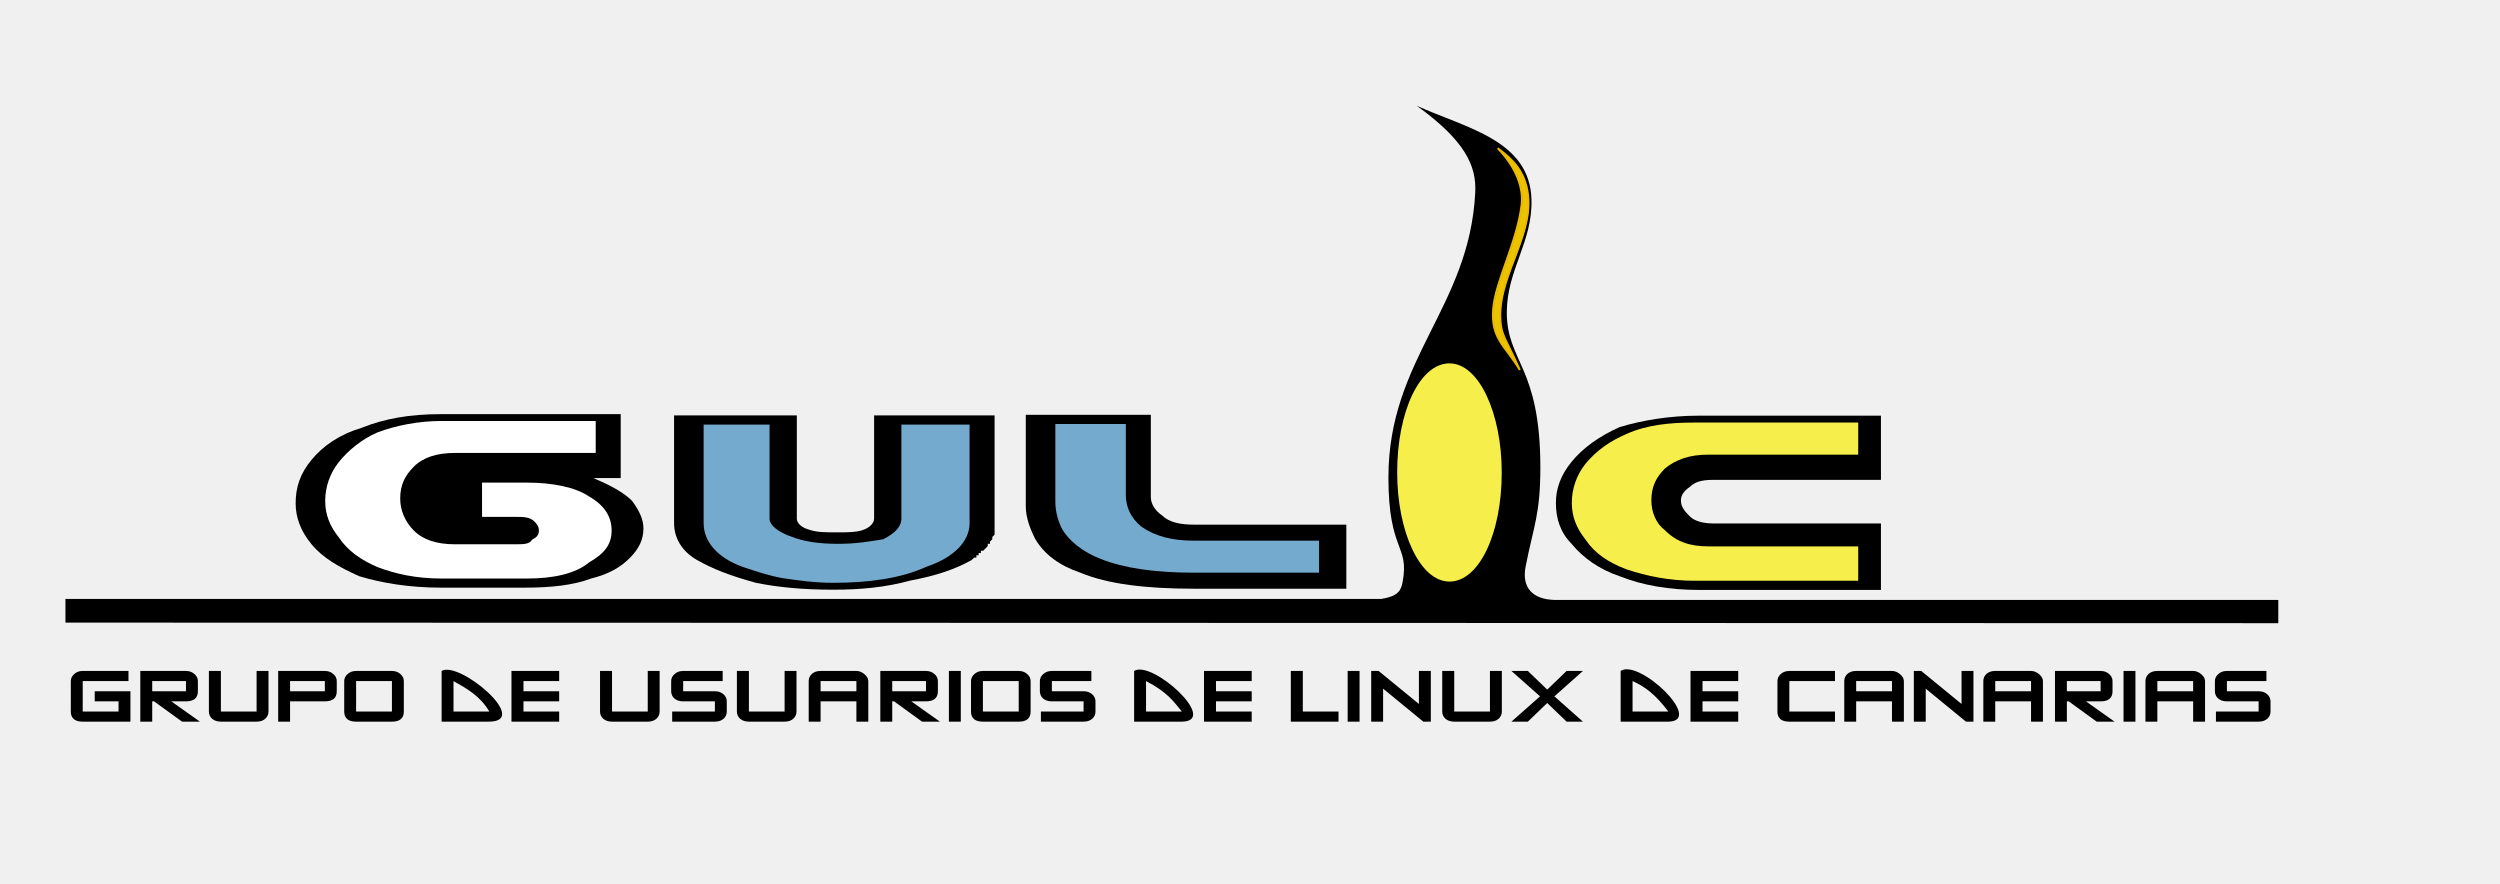
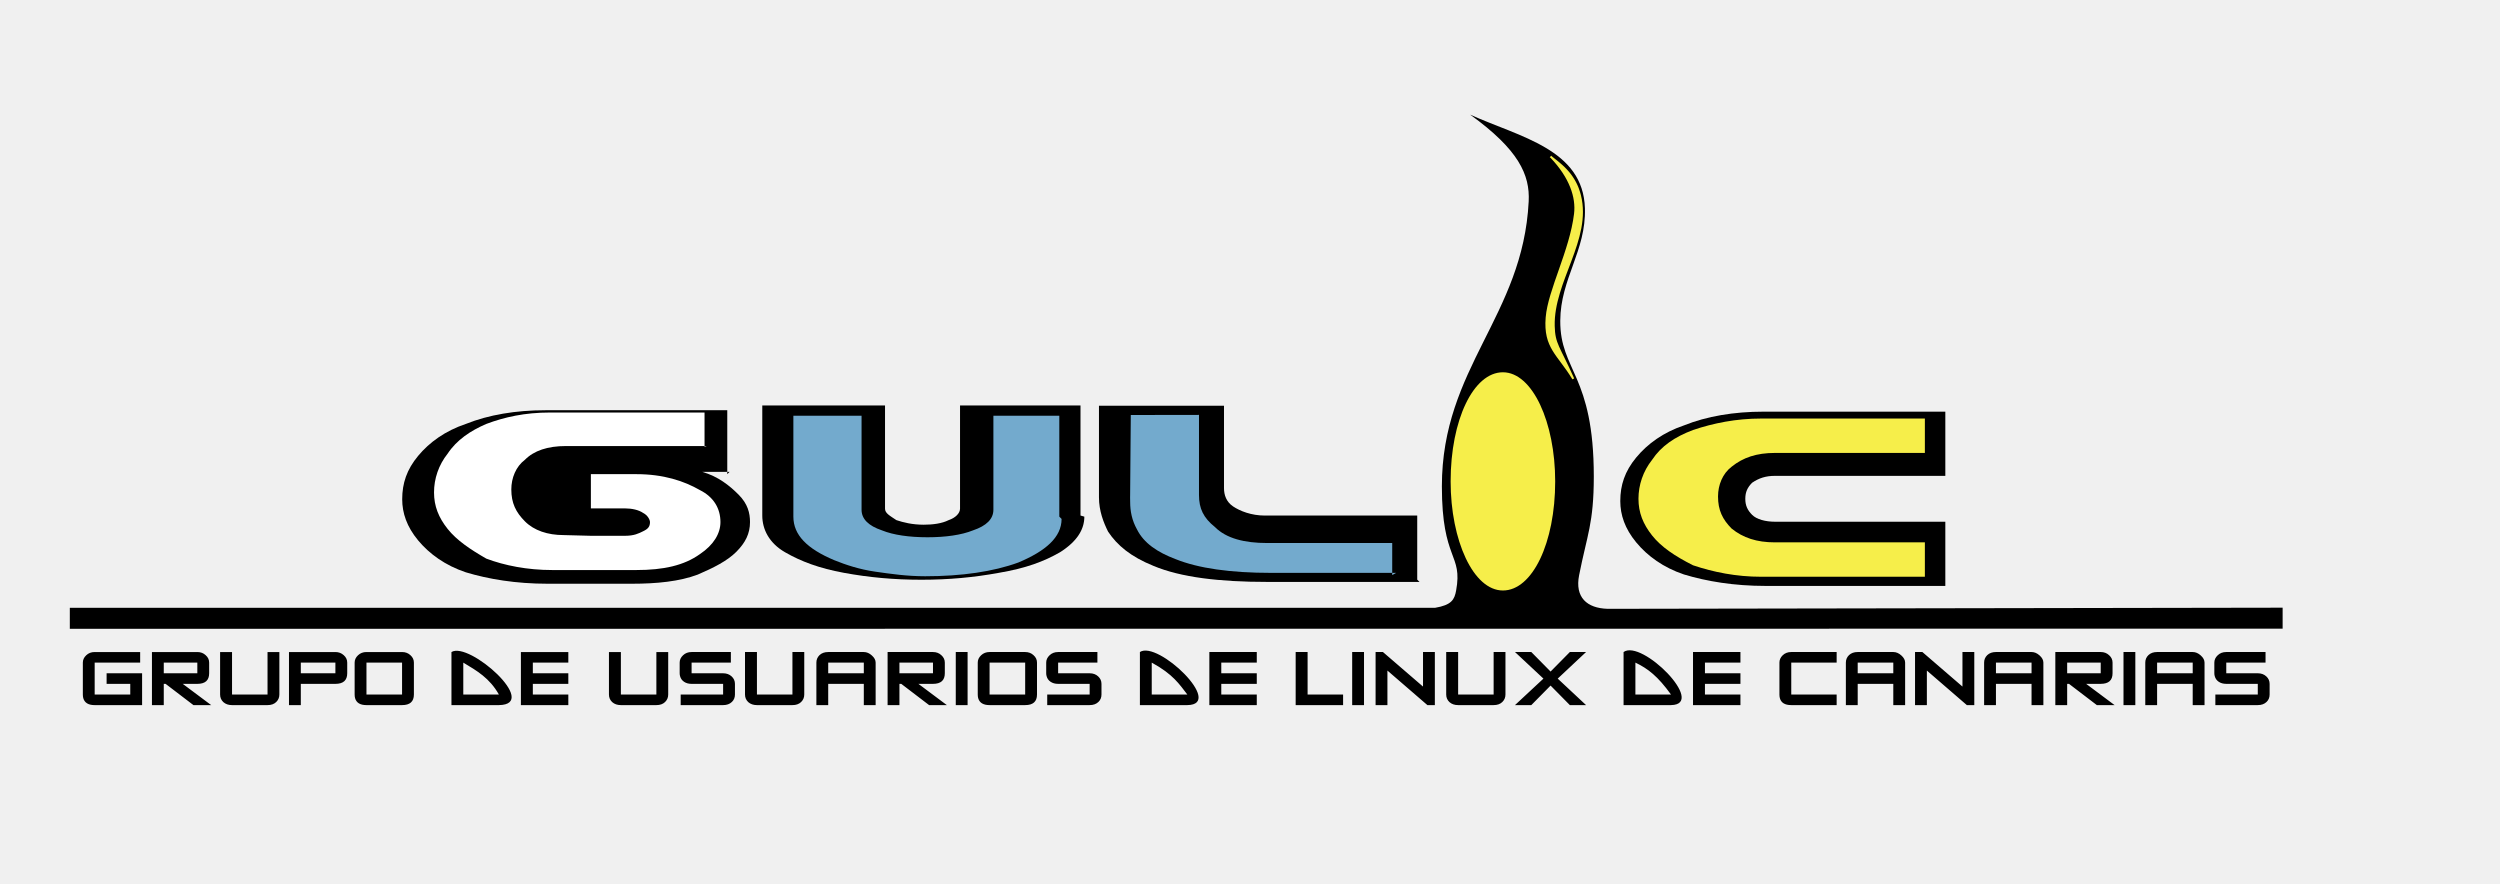
<svg xmlns="http://www.w3.org/2000/svg" xmlns:xlink="http://www.w3.org/1999/xlink" width="297mm" height="105mm" id="svg13214" version="1.1">
  <defs id="defs13216">
    <linearGradient id="linearGradient12436">
      <stop style="stop-color:#eee68b;stop-opacity:1;" offset="0" id="stop12438" />
      <stop style="stop-color:#f6ee4a;stop-opacity:1;" offset="1" id="stop12440" />
    </linearGradient>
    <linearGradient xlink:href="#linearGradient12436" id="linearGradient13102" gradientUnits="userSpaceOnUse" gradientTransform="matrix(1.06049,0,0,1,-7.205660e-2,-0.127739)" x1="0.733" y1="0.472" x2="0.851" y2="0.472" />
    <linearGradient id="linearGradient12406">
      <stop style="stop-color:#6a9dbd;stop-opacity:1;" offset="0" id="stop12408" />
      <stop style="stop-color:#cddacd;stop-opacity:1;" offset="1" id="stop12410" />
    </linearGradient>
    <linearGradient xlink:href="#linearGradient12406" id="linearGradient13149" gradientUnits="userSpaceOnUse" gradientTransform="translate(-0.146268,6.377616e-4)" x1="0.584" y1="0.482" x2="0.701" y2="0.482" />
    <linearGradient id="linearGradient10141">
      <stop style="stop-color:#f6faf6;stop-opacity:1;" offset="0" id="stop12359" />
      <stop id="stop12379" offset="1" style="stop-color:#d9ecf2;stop-opacity:1;" />
    </linearGradient>
    <linearGradient xlink:href="#linearGradient10141" id="linearGradient13147" gradientUnits="userSpaceOnUse" gradientTransform="translate(-0.143861,-0.157423)" x1="0.171" y1="0.673" x2="0.297" y2="0.673" />
    <linearGradient id="linearGradient12381">
      <stop style="stop-color:#d9ecf2;stop-opacity:1;" offset="0" id="stop12387" />
      <stop style="stop-color:#73aacd;stop-opacity:1;" offset="1" id="stop12385" />
    </linearGradient>
    <linearGradient xlink:href="#linearGradient12381" id="linearGradient13145" gradientUnits="userSpaceOnUse" gradientTransform="translate(-0.146225,6.272378e-3)" x1="0.408" y1="0.5" x2="0.525" y2="0.503" />
    <linearGradient id="linearGradient12428">
      <stop style="stop-color:#e6eecd;stop-opacity:1;" offset="0" id="stop12430" />
      <stop style="stop-color:#eeeaac;stop-opacity:1;" offset="1" id="stop12432" />
    </linearGradient>
    <linearGradient xlink:href="#linearGradient12428" id="linearGradient12848" gradientUnits="userSpaceOnUse" x1="0.64" y1="0.335" x2="0.687" y2="0.335" />
+     <linearGradient xlink:href="#linearGradient10141" id="linearGradient1485" gradientUnits="userSpaceOnUse" gradientTransform="translate(-0.143861,-0.157423)" x1="0.171" y1="0.673" x2="0.297" y2="0.673" />
+     <linearGradient xlink:href="#linearGradient12428-3" id="linearGradient1491-1" gradientUnits="userSpaceOnUse" x1="0.64" y1="0.335" x2="0.687" y2="0.335" />
+     <linearGradient id="linearGradient12428-3">
+       <stop style="stop-color:#e6eecd;stop-opacity:1;" offset="0" id="stop12430-4" />
+       <stop style="stop-color:#eeeaac;stop-opacity:1;" offset="1" id="stop12432-0" />
+     </linearGradient>
  </defs>
  <g id="layer1" transform="translate(-5.932971,-15.14149)">
-     <g id="g2422">
-       <g id="g12367" transform="matrix(1020.687,0,0,1025.083,124.3896,-288.8956)">
-         <path d="M 0.157,0.506 L 0.145,0.506 C 0.152,0.509 0.158,0.512 0.162,0.516 C 0.165,0.52 0.167,0.524 0.167,0.528 C 0.167,0.533 0.165,0.537 0.161,0.541 C 0.157,0.545 0.152,0.548 0.144,0.55 C 0.136,0.553 0.126,0.554 0.115,0.554 L 0.078,0.554 C 0.064,0.554 0.052,0.552 0.042,0.549 C 0.033,0.545 0.026,0.541 0.021,0.535 C 0.016,0.529 0.014,0.523 0.014,0.517 C 0.014,0.51 0.016,0.504 0.021,0.498 C 0.026,0.492 0.033,0.487 0.043,0.484 C 0.053,0.48 0.064,0.478 0.078,0.478 L 0.157,0.478 L 0.157,0.506 z " style="font-style:normal;font-variant:normal;font-weight:normal;font-stretch:normal;fill:#000000;fill-opacity:1;stroke:none;stroke-width:0.002;stroke-linecap:butt;stroke-linejoin:miter;stroke-miterlimit:10.433;stroke-dashoffset:0;stroke-opacity:1;letter-spacing:normal;text-anchor:start;stroke-dasharray:none" id="path8324" />
-         <path d="M 0.146,0.495 L 0.146,0.481 L 0.078,0.481 C 0.068,0.481 0.058,0.483 0.05,0.486 C 0.043,0.489 0.037,0.494 0.033,0.499 C 0.029,0.504 0.027,0.51 0.027,0.516 C 0.027,0.522 0.029,0.527 0.033,0.532 C 0.037,0.538 0.043,0.542 0.05,0.545 C 0.058,0.548 0.067,0.55 0.078,0.55 L 0.096,0.55 L 0.116,0.55 C 0.127,0.55 0.137,0.548 0.143,0.543 C 0.15,0.539 0.153,0.535 0.153,0.529 C 0.153,0.523 0.15,0.518 0.143,0.514 C 0.137,0.51 0.127,0.508 0.116,0.508 L 0.096,0.508 L 0.096,0.523 L 0.111,0.523 C 0.114,0.523 0.117,0.523 0.119,0.525 C 0.12,0.526 0.121,0.527 0.121,0.529 C 0.121,0.531 0.12,0.532 0.118,0.533 C 0.117,0.535 0.114,0.535 0.111,0.535 L 0.096,0.535 L 0.084,0.535 C 0.076,0.535 0.07,0.533 0.066,0.529 C 0.062,0.525 0.06,0.52 0.06,0.515 C 0.06,0.509 0.062,0.505 0.066,0.501 C 0.07,0.497 0.076,0.495 0.084,0.495 L 0.146,0.495 z " style="font-style:normal;font-variant:normal;font-weight:normal;font-stretch:normal;fill:#ffffff;fill-opacity:1;stroke:#000000;stroke-width:0;stroke-linecap:round;stroke-linejoin:round;stroke-miterlimit:10.433;stroke-dashoffset:0;stroke-opacity:1;marker-start:none;marker-mid:none;letter-spacing:normal;text-anchor:start" id="path8326" />
+     <g id="g33694">
+       <path id="text12970" d="m 69.736,331.744 -21.295,0 c -2.839,0 -4.549,-1.056 -5.129,-3.167 -0.122,-0.487 -0.183,-1.015 -0.183,-1.583 l 0,-14.332 c -1e-5,-1.245 0.504,-2.341 1.511,-3.289 1.007,-0.974 2.274,-1.462 3.801,-1.462 l 20.425,0 0,4.75 -20.425,0 0,14.332 15.983,0 0,-4.791 -10.624,0 0,-4.75 15.937,0 0,14.291 m 31.024,0 -7.968,0 -12.502,-9.541 -0.824,0 0,9.541 -5.312,0 0,-23.832 20.379,0 c 1.496,3e-5 2.748,0.474 3.755,1.421 1.038,0.92 1.557,2.03 1.557,3.329 l 0,4.791 c -2e-5,3.167 -1.771,4.75 -5.312,4.75 l -6.549,0 12.777,9.541 m -6.228,-14.291 0,-4.791 -15.067,0 0,4.791 15.067,0 m 31.523,14.291 -15.937,0 c -1.588,0 -2.885,-0.447 -3.893,-1.34 -0.977,-0.92 -1.465,-2.057 -1.465,-3.41 l 0,-19.082 5.358,0 0,19.082 15.937,0 0,-19.082 5.312,0 0,19.082 c -3e-5,1.326 -0.473,2.45 -1.42,3.37 -0.946,0.92 -2.244,1.38 -3.893,1.38 m 14.946,-9.541 0,9.541 -5.312,0 0,-23.832 20.837,0 c 1.465,3e-5 2.717,0.474 3.755,1.421 1.038,0.92 1.557,2.03 1.557,3.329 l 0,4.791 c -2e-5,3.167 -1.771,4.75 -5.312,4.75 l -15.525,0 m 15.525,-4.75 0,-4.791 -15.525,0 0,4.791 15.525,0 m 29.935,14.291 -15.983,0 c -2.839,0 -4.549,-1.056 -5.129,-3.167 -0.122,-0.487 -0.183,-1.015 -0.183,-1.583 l 0,-14.332 c 0,-1.245 0.504,-2.341 1.511,-3.289 1.007,-0.974 2.274,-1.462 3.801,-1.462 l 15.983,0 c 1.496,3e-5 2.748,0.474 3.755,1.421 1.038,0.92 1.557,2.03 1.557,3.329 l 0,14.332 c -3e-5,3.167 -1.771,4.75 -5.312,4.75 m 0,-4.75 0,-14.332 -15.983,0 0,14.332 15.983,0 m 43.474,4.75 -21.295,0 0,-23.832 c 7.924,-4.902 39.9,23.588 21.295,23.832 m 0,-4.75 c -4.126,-7.357 -9.882,-10.682 -15.983,-14.332 l 0,14.332 15.983,0 m 31.181,4.75 -21.295,0 0,-23.832 21.295,0 0,4.75 -15.937,0 0,4.791 15.937,0 0,4.75 -15.937,0 0,4.791 15.937,0 0,4.75 m 39.534,0 -15.937,0 c -1.588,0 -2.885,-0.447 -3.893,-1.34 -0.977,-0.92 -1.465,-2.057 -1.465,-3.41 l 0,-19.082 5.358,0 0,19.082 15.937,0 0,-19.082 5.312,0 0,19.082 c -4e-5,1.326 -0.473,2.45 -1.42,3.37 -0.946,0.92 -2.244,1.38 -3.893,1.38 m 29.967,0 -19.051,0 0,-4.75 19.051,0 0,-4.791 -14.151,0 c -1.343,1e-5 -2.473,-0.311 -3.389,-0.934 -0.916,-0.623 -1.511,-1.462 -1.786,-2.517 -0.122,-0.406 -0.183,-0.839 -0.183,-1.299 l 0,-4.791 c 0,-1.245 0.504,-2.341 1.511,-3.289 1.008,-0.974 2.29,-1.462 3.847,-1.462 l 17.631,0 0,4.75 -17.631,0 0,4.791 14.151,0 c 1.526,2e-5 2.793,0.46 3.801,1.38 1.007,0.92 1.511,2.044 1.511,3.37 l 0,4.791 c -2e-5,1.353 -0.458,2.463 -1.374,3.329 -0.977,0.947 -2.29,1.421 -3.938,1.421 m 31.124,0 -15.937,0 c -1.588,0 -2.885,-0.447 -3.893,-1.34 -0.977,-0.92 -1.465,-2.057 -1.465,-3.41 l 0,-19.082 5.358,0 0,19.082 15.937,0 0,-19.082 5.312,0 0,19.082 c -2e-5,1.326 -0.473,2.45 -1.42,3.37 -0.946,0.92 -2.244,1.38 -3.893,1.38 m 37.362,0 -5.312,0 0,-9.541 -15.983,0 0,9.541 -5.312,0 0,-19.082 c -10e-6,-1.326 0.473,-2.45 1.42,-3.37 0.977,-0.92 2.275,-1.38 3.893,-1.38 l 15.983,0 c 1.282,3e-5 2.488,0.514 3.618,1.543 1.13,1.002 1.694,2.071 1.694,3.207 l 0,19.082 m -5.312,-14.291 0,-4.791 -15.983,0 0,4.791 15.983,0 m 37.287,14.291 -7.968,0 -12.502,-9.541 -0.824,0 0,9.541 -5.312,0 0,-23.832 20.379,0 c 1.496,3e-5 2.748,0.474 3.755,1.421 1.038,0.92 1.557,2.03 1.557,3.329 l 0,4.791 c -2e-5,3.167 -1.771,4.75 -5.312,4.75 l -6.549,0 12.777,9.541 m -6.228,-14.291 0,-4.791 -15.067,0 0,4.791 15.067,0 m 15.54,14.291 -5.312,0 0,-23.832 5.312,0 0,23.832 m 25.852,0 -15.983,0 c -2.839,0 -4.549,-1.056 -5.129,-3.167 -0.122,-0.487 -0.183,-1.015 -0.183,-1.583 l 0,-14.332 c 0,-1.245 0.504,-2.341 1.511,-3.289 1.007,-0.974 2.275,-1.462 3.801,-1.462 l 15.983,0 c 1.496,3e-5 2.748,0.474 3.755,1.421 1.038,0.92 1.557,2.03 1.557,3.329 l 0,14.332 c -3e-5,3.167 -1.771,4.75 -5.312,4.75 m 0,-4.75 0,-14.332 -15.983,0 0,14.332 15.983,0 m 28.952,4.75 -19.051,0 0,-4.75 19.051,0 0,-4.791 -14.151,0 c -1.343,1e-5 -2.473,-0.311 -3.389,-0.934 -0.916,-0.623 -1.511,-1.462 -1.786,-2.517 -0.122,-0.406 -0.183,-0.839 -0.183,-1.299 l 0,-4.791 c -2e-5,-1.245 0.504,-2.341 1.511,-3.289 1.007,-0.974 2.29,-1.462 3.847,-1.462 l 17.631,0 0,4.75 -17.631,0 0,4.791 14.151,0 c 1.526,2e-5 2.793,0.46 3.801,1.38 1.007,0.92 1.511,2.044 1.511,3.37 l 0,4.791 c -2e-5,1.353 -0.458,2.463 -1.374,3.329 -0.977,0.947 -2.29,1.421 -3.938,1.421 m 43.86,0 -21.295,0 0,-23.832 c 8.033,-5.336 38.161,23.617 21.295,23.832 m 0,-4.75 c -3.548,-4.58 -6.368,-9.079 -15.983,-14.332 l 0,14.332 15.983,0 m 31.181,4.75 -21.295,0 0,-23.832 21.295,0 0,4.75 -15.937,0 0,4.791 15.937,0 0,4.75 -15.937,0 0,4.791 15.937,0 0,4.75 m 38.756,0 -21.295,0 0,-23.832 5.358,0 0,19.082 15.937,0 0,4.75 m 9.393,0 -5.312,0 0,-23.832 5.312,0 0,23.832 m 31.805,0 -3.343,0 -17.952,-15.509 0,15.509 -5.312,0 0,-23.832 3.297,0 17.998,15.509 0,-15.509 5.312,0 0,23.832 m 26.394,0 -15.937,0 c -1.588,0 -2.885,-0.447 -3.893,-1.34 -0.977,-0.92 -1.465,-2.057 -1.465,-3.41 l 0,-19.082 5.358,0 0,19.082 15.937,0 0,-19.082 5.312,0 0,19.082 c -3e-5,1.326 -0.473,2.45 -1.42,3.37 -0.946,0.92 -2.244,1.38 -3.893,1.38 m 41.507,0 -7.281,0 -8.655,-8.77 -8.655,8.77 -7.327,0 12.777,-11.896 -12.777,-11.937 7.327,0 8.655,8.77 8.655,-8.77 7.281,0 -12.731,11.937 12.731,11.896 m 38.133,0 -21.295,0 0,-23.832 c 8.218,-5.906 37.456,23.565 21.295,23.832 m 0,-4.75 c -5.899,-8.168 -10.334,-11.638 -15.983,-14.332 l 0,14.332 15.983,0 m 31.181,4.75 -21.295,0 0,-23.832 21.295,0 0,4.75 -15.937,0 0,4.791 15.937,0 0,4.75 -15.937,0 0,4.791 15.937,0 0,4.75 m 43.198,0 -20.379,0 c -2.87,0 -4.58,-1.056 -5.129,-3.167 -0.122,-0.487 -0.183,-1.015 -0.183,-1.583 l 0,-14.332 c 0,-1.245 0.488,-2.341 1.465,-3.289 1.007,-0.974 2.29,-1.462 3.847,-1.462 l 20.379,0 0,4.75 -20.379,0 0,14.332 20.379,0 0,4.75 m 30.747,0 -5.312,0 0,-9.541 -15.983,0 0,9.541 -5.312,0 0,-19.082 c 0,-1.326 0.473,-2.45 1.42,-3.37 0.977,-0.92 2.274,-1.38 3.893,-1.38 l 15.983,0 c 1.282,3e-5 2.488,0.514 3.618,1.543 1.13,1.002 1.694,2.071 1.694,3.207 l 0,19.082 m -5.312,-14.291 0,-4.791 -15.983,0 0,4.791 15.983,0 m 36.366,14.291 -3.343,0 -17.952,-15.509 0,15.509 -5.312,0 0,-23.832 3.297,0 17.998,15.509 0,-15.509 5.312,0 0,23.832 m 31.02,0 -5.312,0 0,-9.541 -15.983,0 0,9.541 -5.312,0 0,-19.082 c 0,-1.326 0.473,-2.45 1.42,-3.37 0.977,-0.92 2.274,-1.38 3.893,-1.38 l 15.983,0 c 1.282,3e-5 2.488,0.514 3.618,1.543 1.13,1.002 1.694,2.071 1.694,3.207 l 0,19.082 m -5.312,-14.291 0,-4.791 -15.983,0 0,4.791 15.983,0 m 37.287,14.291 -7.968,0 -12.502,-9.541 -0.824,0 0,9.541 -5.312,0 0,-23.832 20.379,0 c 1.496,3e-5 2.748,0.474 3.755,1.421 1.038,0.92 1.557,2.03 1.557,3.329 l 0,4.791 c -4e-5,3.167 -1.771,4.75 -5.312,4.75 l -6.549,0 12.777,9.541 m -6.228,-14.291 0,-4.791 -15.067,0 0,4.791 15.067,0 m 15.54,14.291 -5.312,0 0,-23.832 5.312,0 0,23.832 m 31.073,0 -5.312,0 0,-9.541 -15.983,0 0,9.541 -5.312,0 0,-19.082 c 0,-1.326 0.473,-2.45 1.42,-3.37 0.977,-0.92 2.274,-1.38 3.893,-1.38 l 15.983,0 c 1.282,3e-5 2.488,0.514 3.618,1.543 1.13,1.002 1.694,2.071 1.694,3.207 l 0,19.082 m -5.312,-14.291 0,-4.791 -15.983,0 0,4.791 15.983,0 m 29.222,14.291 -19.051,0 0,-4.75 19.051,0 0,-4.791 -14.151,0 c -1.343,1e-5 -2.473,-0.311 -3.389,-0.934 -0.916,-0.623 -1.511,-1.462 -1.786,-2.517 -0.122,-0.406 -0.183,-0.839 -0.183,-1.299 l 0,-4.791 c 0,-1.245 0.504,-2.341 1.511,-3.289 1.008,-0.974 2.29,-1.462 3.847,-1.462 l 17.631,0 0,4.75 -17.631,0 0,4.791 14.151,0 c 1.526,2e-5 2.793,0.46 3.801,1.38 1.007,0.92 1.511,2.044 1.511,3.37 l 0,4.791 c 0,1.353 -0.458,2.463 -1.374,3.329 -0.977,0.947 -2.29,1.421 -3.938,1.421" style="font-size:42.266px;font-style:normal;font-variant:normal;font-weight:bold;font-stretch:normal;line-height:125%;writing-mode:lr-tb;text-anchor:start;fill:#000000;fill-opacity:1;stroke:none;font-family:Bitstream Vera Sans" />
+       <g id="g33674" transform="translate(2.9993862e-6,0)">
+         <g id="g33610" transform="translate(-1.693107,0)">
+           <g id="g33734" transform="translate(19.76356,0)">
+             <g id="g12457" transform="matrix(1020.611,0,0,1029.554,4.016929,-116.0925)">
+               <path d="m 0.841,0.383 -0.08,0 c -0.014,0 -0.026,-0.002 -0.036,-0.005 -0.009,-0.003 -0.016,-0.008 -0.021,-0.014 -0.005,-0.006 -0.007,-0.012 -0.007,-0.018 0,-0.007 0.002,-0.013 0.007,-0.019 0.005,-0.006 0.012,-0.011 0.021,-0.014 0.01,-0.004 0.022,-0.006 0.035,-0.006 l 0.08,0 0,0.028 -0.075,0 c -0.004,0 -0.007,9.7742e-4 -0.01,0.003 -0.002,0.002 -0.003,0.004 -0.003,0.007 0,0.003 0.001,0.005 0.003,0.007 0.002,0.002 0.006,0.003 0.01,0.003 l 0.075,0 0,0.028 z" style="font-style:normal;font-variant:normal;font-weight:normal;font-stretch:normal;letter-spacing:normal;text-anchor:start;fill:#000000;fill-opacity:1;stroke:#ffffff;stroke-width:0.003;stroke-linecap:butt;stroke-linejoin:miter;stroke-miterlimit:10.433;stroke-opacity:0;stroke-dasharray:none;stroke-dashoffset:0" id="path8336" />
+               <path d="m 0.831,0.379 0,-0.015 -0.066,0 c -0.008,0 -0.014,-0.002 -0.019,-0.006 -0.004,-0.004 -0.006,-0.008 -0.006,-0.014 0,-0.005 0.002,-0.01 0.006,-0.013 0.005,-0.004 0.011,-0.006 0.019,-0.006 l 0.066,0 0,-0.015 -0.072,0 c -0.011,0 -0.021,0.002 -0.03,0.005 -0.008,0.003 -0.014,0.007 -0.018,0.013 -0.004,0.005 -0.006,0.011 -0.006,0.017 0,0.006 0.002,0.011 0.006,0.016 0.004,0.005 0.01,0.009 0.018,0.013 0.009,0.003 0.019,0.005 0.03,0.005 l 0.072,0 z" style="font-style:normal;font-variant:normal;font-weight:normal;font-stretch:normal;letter-spacing:normal;text-anchor:start;fill:#f6ee4a;fill-opacity:1;stroke:#000000;stroke-width:0;stroke-linecap:butt;stroke-linejoin:miter;stroke-miterlimit:10.433;stroke-opacity:1;stroke-dashoffset:0" id="path8338" />
+             </g>
+             <g transform="matrix(1020.687,0,0,1025.083,155.1855,-291.6761)" id="g12367">
+               <path id="path8324" style="font-style:normal;font-variant:normal;font-weight:normal;font-stretch:normal;letter-spacing:normal;text-anchor:start;fill:#000000;fill-opacity:1;stroke:#ffffff;stroke-width:0.003;stroke-linecap:butt;stroke-linejoin:miter;stroke-miterlimit:10.433;stroke-opacity:0;stroke-dasharray:none;stroke-dashoffset:0" d="m 0.157,0.506 -0.012,0 c 0.007,0.002 0.012,0.006 0.016,0.01 0.004,0.004 0.005,0.008 0.005,0.012 0,0.005 -0.002,0.009 -0.006,0.013 -0.004,0.004 -0.01,0.007 -0.017,0.01 -0.008,0.003 -0.018,0.004 -0.029,0.004 l -0.037,0 c -0.014,0 -0.026,-0.002 -0.036,-0.005 -0.009,-0.003 -0.016,-0.008 -0.021,-0.014 -0.005,-0.006 -0.007,-0.012 -0.007,-0.018 0,-0.007 0.002,-0.013 0.007,-0.019 0.005,-0.006 0.012,-0.011 0.021,-0.014 0.01,-0.004 0.022,-0.006 0.035,-0.006 l 0.08,0 0,0.028 z" />
+               <path id="path8326" style="font-style:normal;font-variant:normal;font-weight:normal;font-stretch:normal;letter-spacing:normal;text-anchor:start;fill:#ffffff;fill-opacity:1;stroke:#000000;stroke-width:0;stroke-linecap:round;stroke-linejoin:round;stroke-miterlimit:10.433;stroke-opacity:1;stroke-dashoffset:0;marker-start:none;marker-mid:none" d="m 0.146,0.495 0,-0.015 -0.068,0 c -0.011,0 -0.02,0.002 -0.028,0.005 -0.007,0.003 -0.013,0.007 -0.017,0.013 -0.004,0.005 -0.006,0.011 -0.006,0.017 0,0.006 0.002,0.011 0.006,0.016 0.004,0.005 0.01,0.009 0.017,0.013 0.008,0.003 0.018,0.005 0.029,0.005 l 0.017,0 0.02,0 c 0.012,0 0.021,-0.002 0.028,-0.007 0.006,-0.004 0.009,-0.009 0.009,-0.014 0,-0.006 -0.003,-0.011 -0.009,-0.014 -0.007,-0.004 -0.016,-0.007 -0.028,-0.007 l -0.02,0 0,0.015 0.015,0 c 0.003,0 0.006,6.3021e-4 0.008,0.002 0.002,0.001 0.003,0.003 0.003,0.004 0,0.002 -8.6805e-4,0.003 -0.003,0.004 -0.002,0.001 -0.004,0.002 -0.008,0.002 l -0.015,0 -0.012,-3.125e-4 c -0.007,0 -0.013,-0.002 -0.017,-0.006 -0.004,-0.004 -0.006,-0.008 -0.006,-0.014 0,-0.005 0.002,-0.01 0.006,-0.013 0.004,-0.004 0.01,-0.006 0.018,-0.006 l 0.062,0 z" />
+             </g>
+             <g transform="matrix(1020.611,0,0,1029.591,76.69135,-286.2165)" id="g12391">
+               <path id="path8328" style="font-style:normal;font-variant:normal;font-weight:normal;font-stretch:normal;letter-spacing:normal;text-anchor:start;fill:#000000;fill-opacity:1;stroke:#ffffff;stroke-width:0.003;stroke-linecap:butt;stroke-linejoin:miter;stroke-miterlimit:10.433;stroke-opacity:0;stroke-dasharray:none;stroke-dashoffset:0" d="m 0.39,0.518 0,5.486e-4 -3.473e-5,5.434e-4 -5.208e-5,5.3993e-4 -6.944e-5,5.3645e-4 -1.0417e-4,5.3125e-4 -1.0416e-4,5.2777e-4 -1.3889e-4,5.2431e-4 -1.5625e-4,5.1909e-4 -1.7361e-4,5.1562e-4 -2.0833e-4,5.1042e-4 -2.0834e-4,5.0867e-4 -2.4305e-4,5.0347e-4 -2.6041e-4,4.9826e-4 -2.7778e-4,4.9479e-4 -3.125e-4,4.9132e-4 -3.125e-4,4.8784e-4 -3.4722e-4,4.8264e-4 -3.6458e-4,4.7916e-4 -3.993e-4,4.7569e-4 -3.993e-4,4.7049e-4 -4.3403e-4,4.6701e-4 -4.3402e-4,4.618e-4 -4.6875e-4,4.6007e-4 -5.0347e-4,4.5485e-4 -5.0347e-4,4.4965e-4 -5.3819e-4,4.4618e-4 -5.5555e-4,4.4271e-4 -5.7291e-4,4.3923e-4 -5.9028e-4,4.3403e-4 -6.0763e-4,4.3055e-4 -6.4236e-4,4.2708e-4 -6.5972e-4,4.2187e-4 c -0.007,0.004 -0.015,0.007 -0.027,0.009 -0.011,0.002 -0.022,0.003 -0.034,0.003 -0.012,0 -0.023,-0.001 -0.034,-0.003 -0.011,-0.002 -0.019,-0.005 -0.026,-0.009 -0.007,-0.004 -0.01,-0.01 -0.01,-0.016 l 0,-0.048 0.054,0 0,0.045 c 0,0.002 0.002,0.003 0.005,0.005 0.003,0.001 0.007,0.002 0.012,0.002 0.004,0 0.008,-5.0694e-4 0.011,-0.002 0.003,-0.001 0.005,-0.003 0.005,-0.005 l 0,-0.045 0.053,0 0,0.048 z" />
+               <path id="path8330" style="font-style:normal;font-variant:normal;font-weight:normal;font-stretch:normal;letter-spacing:normal;text-anchor:start;fill:#73aacd;fill-opacity:1;stroke:#000000;stroke-width:0;stroke-linecap:butt;stroke-linejoin:miter;stroke-miterlimit:10.433;stroke-opacity:1;stroke-dashoffset:0" d="m 0.379,0.518 0,-0.044 -0.029,0 0,0.041 c 0,0.004 -0.003,0.007 -0.009,0.009 -0.005,0.002 -0.012,0.003 -0.02,0.003 -0.008,0 -0.015,-9.8264e-4 -0.02,-0.003 -0.006,-0.002 -0.009,-0.005 -0.009,-0.009 l 0,-0.041 -0.03,0 0,0.044 c 0,0.008 0.006,0.014 0.018,0.019 0.005,0.002 0.011,0.004 0.018,0.005 0.007,0.001 0.014,0.002 0.022,0.002 0.016,0 0.03,-0.002 0.041,-0.006 0.012,-0.005 0.019,-0.011 0.019,-0.019 z" />
+             </g>
+             <g transform="matrix(1020.73,0,0,1027.318,47.49585,-261.8868)" id="g12416">
+               <path id="path8332" style="font-style:normal;font-variant:normal;font-weight:normal;font-stretch:normal;letter-spacing:normal;text-anchor:start;fill:#000000;fill-opacity:1;stroke:#ffffff;stroke-width:0.003;stroke-linecap:butt;stroke-linejoin:miter;stroke-miterlimit:10.433;stroke-opacity:0;stroke-dasharray:none;stroke-dashoffset:0" d="m 0.566,0.524 -0.067,0 c -0.021,0 -0.038,-0.002 -0.05,-0.007 -0.01,-0.004 -0.016,-0.009 -0.02,-0.015 -0.002,-0.004 -0.004,-0.009 -0.004,-0.015 l 0,-0.002 0,-0.002 0,-0.036 0.055,0 0,0.036 c 0,0.003 0.001,0.006 0.004,0.008 0.003,0.002 0.008,0.004 0.014,0.004 l 0.067,0 0,0.028 z" />
+               <path id="path8334" style="font-style:normal;font-variant:normal;font-weight:normal;font-stretch:normal;letter-spacing:normal;text-anchor:start;fill:#73aacd;fill-opacity:1;stroke:#000000;stroke-width:0;stroke-linecap:butt;stroke-linejoin:miter;stroke-miterlimit:10.433;stroke-opacity:1;stroke-dashoffset:0" d="m 0.554,0.521 -4.9e-7,-0.014 -0.055,0 c -0.01,0 -0.018,-0.002 -0.023,-0.007 -0.005,-0.004 -0.007,-0.008 -0.007,-0.014 l 0,-0.035 -0.03,4.711e-5 -2.8681e-4,0.035 -1.658e-5,0.001 2.998e-5,0.002 c 0,0.004 7.5049e-4,0.008 0.003,0.012 0.003,0.006 0.009,0.01 0.017,0.013 0.01,0.004 0.024,0.006 0.042,0.006 l 0.055,0 z" />
+             </g>
+           </g>
+         </g>
+         <g id="g1479" transform="translate(24,4)">
+           <path d="m 703.765,284.507 c -9.267,-0.276 -14.778,-5.122 -12.793,-15.109 3.579,-18.183 6.574,-23.173 6.591,-44.249 0.018,-45.895 -15.167,-47.419 -15.061,-69.989 0.089,-18.924 11.641,-31.38 11.074,-50.499 -0.797,-26.561 -29.077,-31.912 -51.544,-42.047 21.812,15.734 26.897,27.021 26.295,38.946 -2.587,51.65 -38.981,74.517 -38.981,127.942 0,33.492 9.462,30.101 6.396,46.795 -0.744,4.105 -2.02,6.499 -9.497,7.766 l -612.964,0 0,9.425 993.57,-0.069 0,-9.424 -303.086,0.511 z" style="font-style:normal;font-variant:normal;font-weight:normal;font-stretch:normal;letter-spacing:normal;text-anchor:start;fill:#000000;fill-opacity:1;stroke:#ffffff;stroke-width:3.543;stroke-miterlimit:10.433;stroke-opacity:0;stroke-dasharray:none" id="path6988" />
+           <path id="path8320" style="font-style:normal;font-variant:normal;font-weight:normal;font-stretch:normal;letter-spacing:normal;text-anchor:start;fill:#f6ee4a;stroke:#f6ee4a;stroke-width:0.886;stroke-linecap:butt;stroke-linejoin:miter;stroke-miterlimit:10.433;stroke-opacity:1;stroke-dashoffset:0;fill-opacity:1" d="m 678.452,81.696 0.904,0.726 0.921,0.726 0.939,0.744 0.939,0.797 0.939,0.815 0.939,0.868 0.904,0.921 0.443,0.478 0.443,0.496 0.443,0.514 0.425,0.532 0.425,0.549 0.408,0.567 0.39,0.585 0.39,0.602 0.372,0.62 0.354,0.638 0.354,0.673 0.337,0.691 0.319,0.709 0.301,0.744 0.266,0.762 0.266,0.797 0.248,0.815 0.23,0.851 c 4.926,19.703 -12.261,38.521 -11.783,58.578 0.195,8.31 2.268,9.109 8.771,23.747 -6.645,-11.074 -13.059,-13.939 -11.942,-27.556 0.992,-12.208 10.755,-29.963 12.74,-46.53 0.886,-7.424 -2.038,-16.372 -10.684,-25.462 z" />
+           <path style="fill:#f6ee4a;fill-opacity:1;fill-rule:nonzero;stroke:none;display:inline" id="path11605" d="m 0.687,0.335 c 0,0.027 -0.01,0.048 -0.023,0.048 -0.013,0 -0.023,-0.022 -0.023,-0.048 0,-0.027 0.01,-0.048 0.023,-0.048 0.013,0 0.023,0.022 0.023,0.048 z" transform="matrix(1020.611,0,0,1020.611,-20.93486,-114.6172)" />
+         </g>
      </g>
-       <g id="g12391" transform="matrix(1020.611,0,0,1029.591,54.46744,-283.2676)">
-         <path d="M 0.39,0.518 L 0.39,0.519 L 0.39,0.52 L 0.39,0.52 L 0.39,0.521 L 0.39,0.521 L 0.39,0.522 L 0.39,0.522 L 0.39,0.523 L 0.39,0.523 L 0.389,0.524 L 0.389,0.524 L 0.389,0.525 L 0.389,0.525 L 0.388,0.526 L 0.388,0.526 L 0.388,0.527 L 0.387,0.527 L 0.387,0.528 L 0.387,0.528 L 0.386,0.529 L 0.386,0.529 L 0.385,0.53 L 0.385,0.53 L 0.384,0.53 L 0.384,0.531 L 0.383,0.531 L 0.383,0.532 L 0.382,0.532 L 0.382,0.533 L 0.381,0.533 L 0.38,0.534 L 0.38,0.534 C 0.373,0.538 0.364,0.541 0.353,0.543 C 0.342,0.546 0.331,0.547 0.319,0.547 C 0.306,0.547 0.295,0.546 0.285,0.544 C 0.274,0.541 0.266,0.538 0.259,0.534 C 0.252,0.53 0.249,0.524 0.249,0.518 L 0.249,0.471 L 0.303,0.471 L 0.303,0.516 C 0.303,0.518 0.305,0.52 0.309,0.521 C 0.312,0.522 0.316,0.522 0.321,0.522 C 0.325,0.522 0.329,0.522 0.332,0.521 C 0.335,0.52 0.337,0.518 0.337,0.516 L 0.337,0.471 L 0.39,0.471 L 0.39,0.518 z " style="font-style:normal;font-variant:normal;font-weight:normal;font-stretch:normal;fill:#000000;fill-opacity:1;stroke:none;stroke-width:0.002;stroke-linecap:butt;stroke-linejoin:miter;stroke-miterlimit:10.433;stroke-dashoffset:0;stroke-opacity:1;letter-spacing:normal;text-anchor:start;stroke-dasharray:none" id="path8328" />
-         <path d="M 0.379,0.518 L 0.379,0.475 L 0.349,0.475 L 0.349,0.516 C 0.349,0.519 0.347,0.522 0.341,0.525 C 0.335,0.526 0.329,0.527 0.321,0.527 C 0.313,0.527 0.306,0.526 0.301,0.524 C 0.295,0.522 0.291,0.519 0.291,0.516 L 0.291,0.475 L 0.262,0.475 L 0.262,0.518 C 0.262,0.526 0.268,0.533 0.279,0.537 C 0.285,0.539 0.291,0.541 0.297,0.542 C 0.304,0.543 0.311,0.544 0.319,0.544 C 0.335,0.544 0.349,0.542 0.36,0.537 C 0.372,0.533 0.379,0.526 0.379,0.518 z " style="font-style:normal;font-variant:normal;font-weight:normal;font-stretch:normal;fill:#73aacd;fill-opacity:1;stroke:#000000;stroke-width:0;stroke-linecap:butt;stroke-linejoin:miter;stroke-miterlimit:10.433;stroke-dashoffset:0;stroke-opacity:1;letter-spacing:normal;text-anchor:start" id="path8330" />
-       </g>
-       <g id="g12416" transform="matrix(1020.730,0,0,1027.318,32.71213,-258.8371)">
-         <path d="M 0.566,0.524 L 0.499,0.524 C 0.478,0.524 0.461,0.522 0.449,0.517 C 0.44,0.514 0.433,0.509 0.429,0.502 C 0.427,0.498 0.425,0.493 0.425,0.488 L 0.425,0.486 L 0.425,0.484 L 0.425,0.448 L 0.48,0.448 L 0.48,0.484 C 0.48,0.487 0.482,0.49 0.485,0.492 C 0.488,0.495 0.493,0.496 0.499,0.496 L 0.566,0.496 L 0.566,0.524 z " style="font-style:normal;font-variant:normal;font-weight:normal;font-stretch:normal;fill:#000000;fill-opacity:1;stroke:none;stroke-width:0.002;stroke-linecap:butt;stroke-linejoin:miter;stroke-miterlimit:10.433;stroke-dashoffset:0;stroke-opacity:1;letter-spacing:normal;text-anchor:start;stroke-dasharray:none" id="path8332" />
-         <path d="M 0.554,0.517 L 0.554,0.503 L 0.499,0.503 C 0.489,0.503 0.482,0.501 0.476,0.497 C 0.471,0.493 0.469,0.488 0.469,0.483 L 0.469,0.452 L 0.438,0.452 L 0.438,0.483 L 0.438,0.484 L 0.438,0.486 C 0.438,0.49 0.439,0.494 0.441,0.498 C 0.444,0.503 0.45,0.508 0.458,0.511 C 0.468,0.515 0.482,0.517 0.499,0.517 L 0.554,0.517 z " style="font-style:normal;font-variant:normal;font-weight:normal;font-stretch:normal;fill:#73aacd;fill-opacity:1;stroke:#000000;stroke-width:0;stroke-linecap:butt;stroke-linejoin:miter;stroke-miterlimit:10.433;stroke-dashoffset:0;stroke-opacity:1;letter-spacing:normal;text-anchor:start" id="path8334" />
-       </g>
-       <g id="g1479">
-         <path id="path6988" style="font-style:normal;font-variant:normal;font-weight:normal;font-stretch:normal;fill:#000000;fill-opacity:1;stroke:none;stroke-width:2;stroke-linecap:round;stroke-linejoin:round;stroke-miterlimit:10.433;stroke-dashoffset:0;stroke-opacity:1;letter-spacing:normal;text-anchor:start;stroke-dasharray:none" d="M 1028.906,284.507 L 703.765,284.507 C 694.498,284.231 688.988,279.385 690.972,269.399 C 694.551,251.215 697.546,246.226 697.564,225.149 C 697.581,179.254 682.396,177.73 682.503,155.16 C 682.591,136.236 694.144,123.78 693.577,104.661 C 692.78,78.101 664.5,72.75 642.033,62.615 C 663.845,78.349 668.93,89.636 668.328,101.56 C 665.741,153.211 629.346,176.077 629.346,229.503 C 629.346,262.995 638.808,259.604 635.743,276.298 C 634.998,280.404 633.723,282.798 626.245,284.064 L 35.322,284.064 L 35.322,294.696 L 1028.906,294.953 L 1028.906,284.507 z " />
-         <path d="M 678.634,81.853 L 679.538,82.58 L 680.46,83.306 L 681.399,84.051 L 682.338,84.848 L 683.277,85.663 L 684.216,86.531 L 685.12,87.453 L 685.562,87.931 L 686.006,88.427 L 686.448,88.941 L 686.874,89.473 L 687.299,90.022 L 687.707,90.589 L 688.096,91.174 L 688.486,91.776 L 688.858,92.396 L 689.213,93.034 L 689.567,93.707 L 689.904,94.398 L 690.223,95.107 L 690.524,95.851 L 690.79,96.613 L 691.055,97.411 L 691.303,98.226 L 691.534,99.076 C 696.46,118.779 679.272,137.597 679.751,157.655 C 679.946,165.965 682.019,166.764 688.522,181.401 C 681.877,170.327 675.463,167.462 676.579,153.845 C 677.571,141.637 687.334,123.882 689.319,107.315 C 690.205,99.891 687.281,90.943 678.634,81.853 z " style="font-style:normal;font-variant:normal;font-weight:normal;font-stretch:normal;fill:#ebc300;fill-opacity:1;fill-rule:nonzero;stroke:#ebba00;stroke-width:0;stroke-linecap:butt;stroke-linejoin:miter;stroke-miterlimit:10.433;stroke-dashoffset:0;stroke-opacity:1;letter-spacing:normal;text-anchor:start" id="path8318" />
-         <path d="M 678.452,81.696 L 679.356,82.422 L 680.277,83.149 L 681.217,83.893 L 682.156,84.69 L 683.095,85.505 L 684.034,86.374 L 684.937,87.295 L 685.38,87.773 L 685.823,88.269 L 686.266,88.783 L 686.692,89.315 L 687.117,89.864 L 687.524,90.431 L 687.914,91.016 L 688.304,91.618 L 688.676,92.238 L 689.031,92.876 L 689.385,93.55 L 689.722,94.241 L 690.041,94.949 L 690.342,95.694 L 690.607,96.456 L 690.873,97.253 L 691.121,98.068 L 691.352,98.918 C 696.277,118.622 679.09,137.439 679.569,157.497 C 679.764,165.807 681.837,166.606 688.339,181.244 C 681.695,170.169 675.281,167.304 676.397,153.687 C 677.389,141.479 687.152,123.725 689.137,107.158 C 690.023,99.734 687.099,90.786 678.452,81.696 z " style="font-style:normal;font-variant:normal;font-weight:normal;font-stretch:normal;fill:none;fill-opacity:1;stroke:#ebba00;stroke-width:0.886;stroke-linecap:butt;stroke-linejoin:miter;stroke-miterlimit:10.433;stroke-dashoffset:0;stroke-opacity:1;letter-spacing:normal;text-anchor:start" id="path8320" />
-         <path transform="matrix(1020.611,0,0,1020.611,-20.93486,-114.6172)" d="m 0.687,0.335 c 0,0.027 -0.01,0.048 -0.023,0.048 -0.013,0 -0.023,-0.022 -0.023,-0.048 0,-0.027 0.01,-0.048 0.023,-0.048 0.013,0 0.023,0.022 0.023,0.048 z" id="path11605" style="fill:#f6ee4a;fill-opacity:1;fill-rule:nonzero;stroke:none;stroke-width:0.1;stroke-linecap:round;stroke-linejoin:round;stroke-miterlimit:10.433;stroke-opacity:1;display:inline" />
-       </g>
-       <g transform="matrix(1020.611,0,0,1029.554,-7.843815,-114.2926)" id="g12457">
-         <path id="path8336" style="font-style:normal;font-variant:normal;font-weight:normal;font-stretch:normal;fill:#000000;fill-opacity:1;stroke:none;stroke-width:0.002;stroke-linecap:butt;stroke-linejoin:miter;stroke-miterlimit:10.433;stroke-dashoffset:0;stroke-opacity:1;letter-spacing:normal;text-anchor:start;stroke-dasharray:none" d="M 0.841,0.383 L 0.761,0.383 C 0.748,0.383 0.736,0.381 0.726,0.377 C 0.717,0.374 0.71,0.369 0.705,0.363 C 0.7,0.358 0.698,0.352 0.698,0.345 C 0.698,0.339 0.7,0.333 0.705,0.327 C 0.71,0.321 0.717,0.316 0.726,0.312 C 0.736,0.309 0.748,0.307 0.761,0.307 L 0.841,0.307 L 0.841,0.335 L 0.767,0.335 C 0.762,0.335 0.759,0.336 0.757,0.338 C 0.754,0.34 0.753,0.342 0.753,0.344 C 0.753,0.347 0.755,0.349 0.757,0.351 C 0.759,0.353 0.763,0.354 0.767,0.354 L 0.841,0.354 L 0.841,0.383 z " />
-         <path id="path8338" style="font-style:normal;font-variant:normal;font-weight:normal;font-stretch:normal;fill:#f6ee4a;fill-opacity:1;stroke:#000000;stroke-width:0;stroke-linecap:butt;stroke-linejoin:miter;stroke-miterlimit:10.433;stroke-dashoffset:0;stroke-opacity:1;letter-spacing:normal;text-anchor:start" d="M 0.831,0.379 L 0.831,0.364 L 0.765,0.364 C 0.757,0.364 0.751,0.362 0.746,0.357 C 0.742,0.354 0.74,0.349 0.74,0.344 C 0.74,0.338 0.742,0.334 0.746,0.33 C 0.751,0.326 0.757,0.324 0.765,0.324 L 0.831,0.324 L 0.831,0.31 L 0.759,0.31 C 0.748,0.31 0.738,0.311 0.729,0.315 C 0.722,0.318 0.716,0.322 0.711,0.328 C 0.707,0.333 0.705,0.339 0.705,0.345 C 0.705,0.351 0.707,0.356 0.711,0.361 C 0.715,0.367 0.721,0.371 0.729,0.374 C 0.738,0.377 0.748,0.379 0.759,0.379 L 0.831,0.379 z " />
-       </g>
-       <path id="text12970" d="M 59.173,369.662 L 39.519,369.662 C 36.899,369.662 35.321,368.563 34.785,366.365 C 34.673,365.858 34.616,365.308 34.616,364.717 L 34.616,349.797 C 34.616,348.501 35.081,347.359 36.011,346.373 C 36.941,345.359 38.11,344.852 39.519,344.852 L 58.37,344.852 L 58.37,349.797 L 39.519,349.797 L 39.519,364.717 L 54.27,364.717 L 54.27,359.729 L 44.464,359.729 L 44.464,354.784 L 59.173,354.784 L 59.173,369.662 M 87.806,369.662 L 80.452,369.662 L 68.913,359.729 L 68.152,359.729 L 68.152,369.662 L 63.25,369.662 L 63.25,344.852 L 82.058,344.852 C 83.439,344.852 84.594,345.345 85.524,346.331 C 86.482,347.289 86.961,348.444 86.961,349.797 L 86.961,354.784 C 86.961,358.081 85.326,359.729 82.058,359.729 L 76.014,359.729 L 87.806,369.662 M 82.058,354.784 L 82.058,349.797 L 68.152,349.797 L 68.152,354.784 L 82.058,354.784 M 111.151,369.662 L 96.443,369.662 C 94.978,369.662 93.78,369.197 92.85,368.267 C 91.949,367.309 91.498,366.125 91.498,364.717 L 91.498,344.852 L 96.443,344.852 L 96.443,364.717 L 111.151,364.717 L 111.151,344.852 L 116.054,344.852 L 116.054,364.717 C 116.054,366.097 115.618,367.267 114.744,368.225 C 113.871,369.183 112.673,369.662 111.151,369.662 M 124.945,359.729 L 124.945,369.662 L 120.043,369.662 L 120.043,344.852 L 139.274,344.852 C 140.626,344.852 141.781,345.345 142.739,346.331 C 143.697,347.289 144.176,348.444 144.176,349.797 L 144.176,354.784 C 144.176,358.081 142.542,359.729 139.274,359.729 L 124.945,359.729 M 139.274,354.784 L 139.274,349.797 L 124.945,349.797 L 124.945,354.784 L 139.274,354.784 M 166.902,369.662 L 152.151,369.662 C 149.53,369.662 147.952,368.563 147.417,366.365 C 147.304,365.858 147.248,365.308 147.248,364.717 L 147.248,349.797 C 147.248,348.501 147.713,347.359 148.643,346.373 C 149.573,345.359 150.742,344.852 152.151,344.852 L 166.902,344.852 C 168.282,344.852 169.438,345.345 170.367,346.331 C 171.325,347.289 171.804,348.444 171.804,349.797 L 171.804,364.717 C 171.804,368.013 170.17,369.662 166.902,369.662 M 166.902,364.717 L 166.902,349.797 L 152.151,349.797 L 152.151,364.717 L 166.902,364.717 M 207.025,369.662 L 187.372,369.662 L 187.372,344.852 C 194.685,339.748 224.197,369.407 207.025,369.662 M 207.025,364.717 C 203.217,357.058 197.905,353.597 192.274,349.797 L 192.274,364.717 L 207.025,364.717 M 235.803,369.662 L 216.149,369.662 L 216.149,344.852 L 235.803,344.852 L 235.803,349.797 L 221.095,349.797 L 221.095,354.784 L 235.803,354.784 L 235.803,359.729 L 221.095,359.729 L 221.095,364.717 L 235.803,364.717 L 235.803,369.662 M 272.291,369.662 L 257.582,369.662 C 256.117,369.662 254.919,369.197 253.989,368.267 C 253.088,367.309 252.637,366.125 252.637,364.717 L 252.637,344.852 L 257.582,344.852 L 257.582,364.717 L 272.291,364.717 L 272.291,344.852 L 277.193,344.852 L 277.193,364.717 C 277.193,366.097 276.757,367.267 275.883,368.225 C 275.01,369.183 273.812,369.662 272.291,369.662 M 299.948,369.662 L 282.365,369.662 L 282.365,364.717 L 299.948,364.717 L 299.948,359.729 L 286.887,359.729 C 285.648,359.729 284.605,359.405 283.76,358.757 C 282.914,358.109 282.365,357.235 282.111,356.137 C 281.999,355.714 281.942,355.263 281.942,354.784 L 281.942,349.797 C 281.942,348.501 282.407,347.359 283.337,346.373 C 284.267,345.359 285.45,344.852 286.887,344.852 L 303.16,344.852 L 303.16,349.797 L 286.887,349.797 L 286.887,354.784 L 299.948,354.784 C 301.357,354.784 302.526,355.263 303.456,356.221 C 304.386,357.179 304.851,358.349 304.851,359.729 L 304.851,364.717 C 304.851,366.125 304.428,367.281 303.583,368.182 C 302.681,369.169 301.469,369.662 299.948,369.662 M 328.673,369.662 L 313.964,369.662 C 312.499,369.662 311.301,369.197 310.372,368.267 C 309.47,367.309 309.019,366.125 309.019,364.717 L 309.019,344.852 L 313.964,344.852 L 313.964,364.717 L 328.673,364.717 L 328.673,344.852 L 333.576,344.852 L 333.576,364.717 C 333.576,366.097 333.139,367.267 332.265,368.225 C 331.392,369.183 330.194,369.662 328.673,369.662 M 363.155,369.662 L 358.252,369.662 L 358.252,359.729 L 343.501,359.729 L 343.501,369.662 L 338.599,369.662 L 338.599,349.797 C 338.599,348.416 339.035,347.247 339.909,346.289 C 340.811,345.331 342.008,344.852 343.501,344.852 L 358.252,344.852 C 359.436,344.852 360.549,345.387 361.591,346.458 C 362.634,347.5 363.155,348.613 363.155,349.797 L 363.155,369.662 M 358.252,354.784 L 358.252,349.797 L 343.501,349.797 L 343.501,354.784 L 358.252,354.784 M 392.666,369.662 L 385.312,369.662 L 373.773,359.729 L 373.012,359.729 L 373.012,369.662 L 368.11,369.662 L 368.11,344.852 L 386.918,344.852 C 388.299,344.852 389.454,345.345 390.384,346.331 C 391.342,347.289 391.821,348.444 391.821,349.797 L 391.821,354.784 C 391.821,358.081 390.186,359.729 386.918,359.729 L 380.874,359.729 L 392.666,369.662 M 386.918,354.784 L 386.918,349.797 L 373.012,349.797 L 373.012,354.784 L 386.918,354.784 M 401.261,369.662 L 396.358,369.662 L 396.358,344.852 L 401.261,344.852 L 401.261,369.662 M 425.12,369.662 L 410.37,369.662 C 407.749,369.662 406.171,368.563 405.636,366.365 C 405.523,365.858 405.467,365.308 405.467,364.717 L 405.467,349.797 C 405.467,348.501 405.932,347.359 406.861,346.373 C 407.791,345.359 408.961,344.852 410.37,344.852 L 425.12,344.852 C 426.501,344.852 427.656,345.345 428.586,346.331 C 429.544,347.289 430.023,348.444 430.023,349.797 L 430.023,364.717 C 430.023,368.013 428.389,369.662 425.12,369.662 M 425.12,364.717 L 425.12,349.797 L 410.37,349.797 L 410.37,364.717 L 425.12,364.717 M 451.841,369.662 L 434.258,369.662 L 434.258,364.717 L 451.841,364.717 L 451.841,359.729 L 438.781,359.729 C 437.541,359.729 436.499,359.405 435.653,358.757 C 434.808,358.109 434.258,357.235 434.005,356.137 C 433.892,355.714 433.836,355.263 433.836,354.784 L 433.836,349.797 C 433.836,348.501 434.301,347.359 435.231,346.373 C 436.16,345.359 437.344,344.852 438.781,344.852 L 455.053,344.852 L 455.053,349.797 L 438.781,349.797 L 438.781,354.784 L 451.841,354.784 C 453.25,354.784 454.419,355.263 455.349,356.221 C 456.279,357.179 456.744,358.349 456.744,359.729 L 456.744,364.717 C 456.744,366.125 456.321,367.281 455.476,368.182 C 454.574,369.169 453.363,369.662 451.841,369.662 M 492.321,369.662 L 472.667,369.662 L 472.667,344.852 C 480.081,339.296 507.887,369.438 492.321,369.662 M 492.321,364.717 C 489.046,359.949 486.443,355.265 477.57,349.797 L 477.57,364.717 L 492.321,364.717 M 521.099,369.662 L 501.445,369.662 L 501.445,344.852 L 521.099,344.852 L 521.099,349.797 L 506.39,349.797 L 506.39,354.784 L 521.099,354.784 L 521.099,359.729 L 506.39,359.729 L 506.39,364.717 L 521.099,364.717 L 521.099,369.662 M 556.867,369.662 L 537.214,369.662 L 537.214,344.852 L 542.159,344.852 L 542.159,364.717 L 556.867,364.717 L 556.867,369.662 M 565.537,369.662 L 560.634,369.662 L 560.634,344.852 L 565.537,344.852 L 565.537,369.662 M 594.891,369.662 L 591.806,369.662 L 575.237,353.516 L 575.237,369.662 L 570.334,369.662 L 570.334,344.852 L 573.378,344.852 L 589.988,360.997 L 589.988,344.852 L 594.891,344.852 L 594.891,369.662 M 619.251,369.662 L 604.543,369.662 C 603.078,369.662 601.88,369.197 600.95,368.267 C 600.048,367.309 599.598,366.125 599.598,364.717 L 599.598,344.852 L 604.543,344.852 L 604.543,364.717 L 619.251,364.717 L 619.251,344.852 L 624.154,344.852 L 624.154,364.717 C 624.154,366.097 623.717,367.267 622.844,368.225 C 621.97,369.183 620.773,369.662 619.251,369.662 M 657.56,369.662 L 650.839,369.662 L 642.851,360.532 L 634.863,369.662 L 628.1,369.662 L 639.892,357.278 L 628.1,344.852 L 634.863,344.852 L 642.851,353.981 L 650.839,344.852 L 657.56,344.852 L 645.81,357.278 L 657.56,369.662 M 692.754,369.662 L 673.1,369.662 L 673.1,344.852 C 680.685,338.704 707.67,369.383 692.754,369.662 M 692.754,364.717 C 687.309,356.214 683.216,352.601 678.003,349.797 L 678.003,364.717 L 692.754,364.717 M 721.532,369.662 L 701.878,369.662 L 701.878,344.852 L 721.532,344.852 L 721.532,349.797 L 706.823,349.797 L 706.823,354.784 L 721.532,354.784 L 721.532,359.729 L 706.823,359.729 L 706.823,364.717 L 721.532,364.717 L 721.532,369.662 M 761.4,369.662 L 742.592,369.662 C 739.943,369.662 738.365,368.563 737.858,366.365 C 737.746,365.858 737.689,365.308 737.689,364.717 L 737.689,349.797 C 737.689,348.501 738.14,347.359 739.042,346.373 C 739.972,345.359 741.155,344.852 742.592,344.852 L 761.4,344.852 L 761.4,349.797 L 742.592,349.797 L 742.592,364.717 L 761.4,364.717 L 761.4,369.662 M 789.777,369.662 L 784.875,369.662 L 784.875,359.729 L 770.124,359.729 L 770.124,369.662 L 765.221,369.662 L 765.221,349.797 C 765.221,348.416 765.658,347.247 766.531,346.289 C 767.433,345.331 768.63,344.852 770.124,344.852 L 784.875,344.852 C 786.058,344.852 787.171,345.387 788.214,346.458 C 789.256,347.5 789.777,348.613 789.777,349.797 L 789.777,369.662 M 784.875,354.784 L 784.875,349.797 L 770.124,349.797 L 770.124,354.784 L 784.875,354.784 M 818.438,369.662 L 815.353,369.662 L 798.785,353.516 L 798.785,369.662 L 793.882,369.662 L 793.882,344.852 L 796.925,344.852 L 813.536,360.997 L 813.536,344.852 L 818.438,344.852 L 818.438,369.662 M 847.068,369.662 L 842.165,369.662 L 842.165,359.729 L 827.414,359.729 L 827.414,369.662 L 822.511,369.662 L 822.511,349.797 C 822.511,348.416 822.948,347.247 823.821,346.289 C 824.723,345.331 825.921,344.852 827.414,344.852 L 842.165,344.852 C 843.348,344.852 844.461,345.387 845.504,346.458 C 846.546,347.5 847.068,348.613 847.068,349.797 L 847.068,369.662 M 842.165,354.784 L 842.165,349.797 L 827.414,349.797 L 827.414,354.784 L 842.165,354.784 M 876.579,369.662 L 869.224,369.662 L 857.686,359.729 L 856.925,359.729 L 856.925,369.662 L 852.022,369.662 L 852.022,344.852 L 870.83,344.852 C 872.211,344.852 873.366,345.345 874.296,346.331 C 875.254,347.289 875.733,348.444 875.733,349.797 L 875.733,354.784 C 875.733,358.081 874.099,359.729 870.83,359.729 L 864.786,359.729 L 876.579,369.662 M 870.83,354.784 L 870.83,349.797 L 856.925,349.797 L 856.925,354.784 L 870.83,354.784 M 885.173,369.662 L 880.27,369.662 L 880.27,344.852 L 885.173,344.852 L 885.173,369.662 M 913.851,369.662 L 908.948,369.662 L 908.948,359.729 L 894.198,359.729 L 894.198,369.662 L 889.295,369.662 L 889.295,349.797 C 889.295,348.416 889.731,347.247 890.605,346.289 C 891.507,345.331 892.704,344.852 894.198,344.852 L 908.948,344.852 C 910.132,344.852 911.245,345.387 912.287,346.458 C 913.33,347.5 913.851,348.613 913.851,349.797 L 913.851,369.662 M 908.948,354.784 L 908.948,349.797 L 894.198,349.797 L 894.198,354.784 L 908.948,354.784 M 935.919,369.662 L 918.336,369.662 L 918.336,364.717 L 935.919,364.717 L 935.919,359.729 L 922.859,359.729 C 921.619,359.729 920.576,359.405 919.731,358.757 C 918.886,358.109 918.336,357.235 918.082,356.137 C 917.97,355.714 917.913,355.263 917.913,354.784 L 917.913,349.797 C 917.913,348.501 918.378,347.359 919.308,346.373 C 920.238,345.359 921.421,344.852 922.859,344.852 L 939.131,344.852 L 939.131,349.797 L 922.859,349.797 L 922.859,354.784 L 935.919,354.784 C 937.328,354.784 938.497,355.263 939.427,356.221 C 940.357,357.179 940.822,358.349 940.822,359.729 L 940.822,364.717 C 940.822,366.125 940.399,367.281 939.554,368.182 C 938.652,369.169 937.44,369.662 935.919,369.662" style="font-size:42.266px;font-style:normal;font-variant:normal;font-weight:bold;font-stretch:normal;line-height:125%;writing-mode:lr-tb;text-anchor:start;fill:#000000;fill-opacity:1;stroke:none;stroke-width:1px;stroke-linecap:butt;stroke-linejoin:miter;stroke-opacity:1;font-family:Bitstream Vera Sans" transform="scale(1.089912,0.9175054)" />
    </g>
  </g>
</svg>
